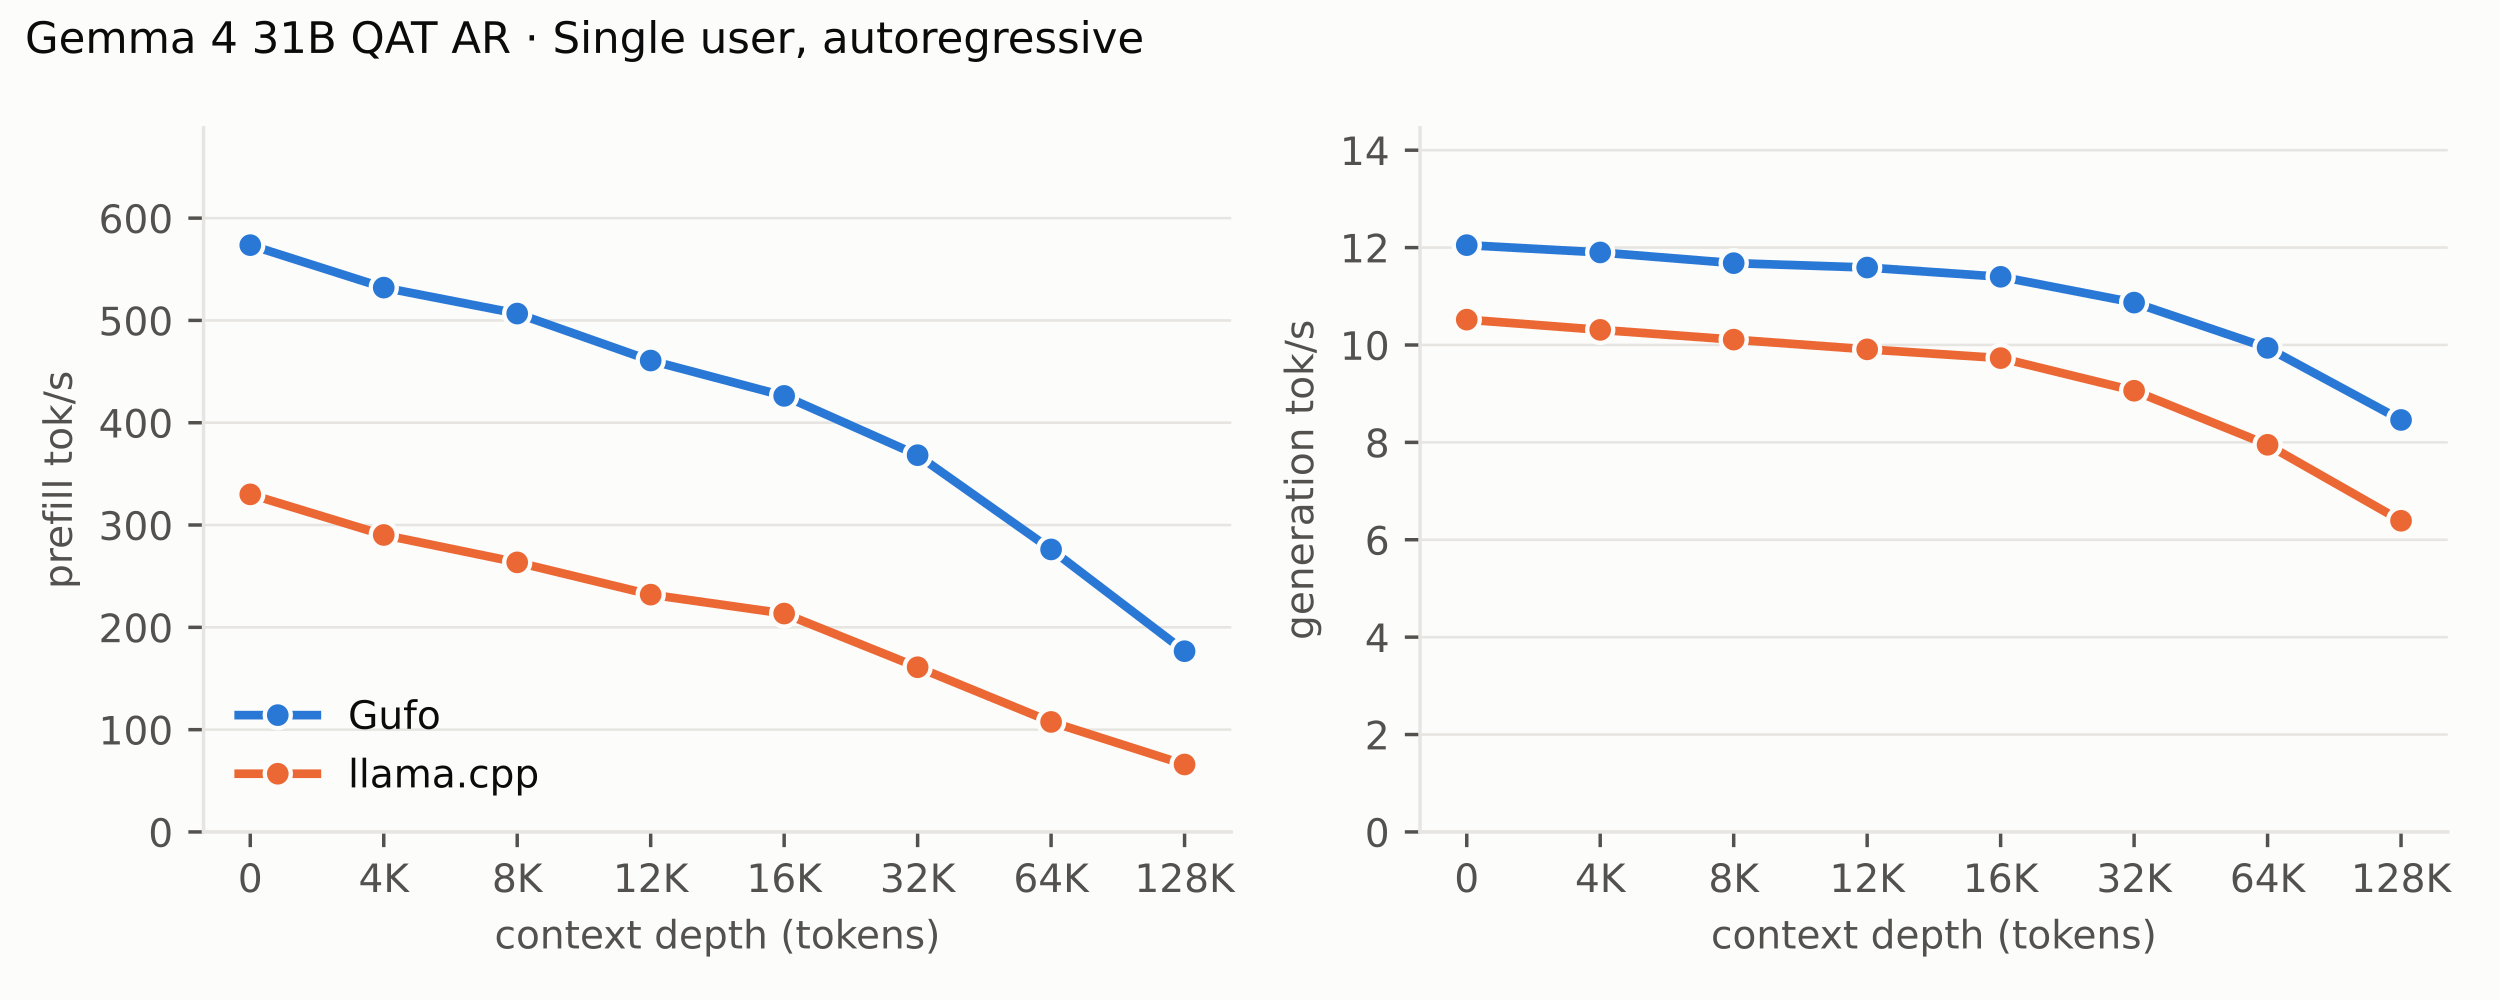
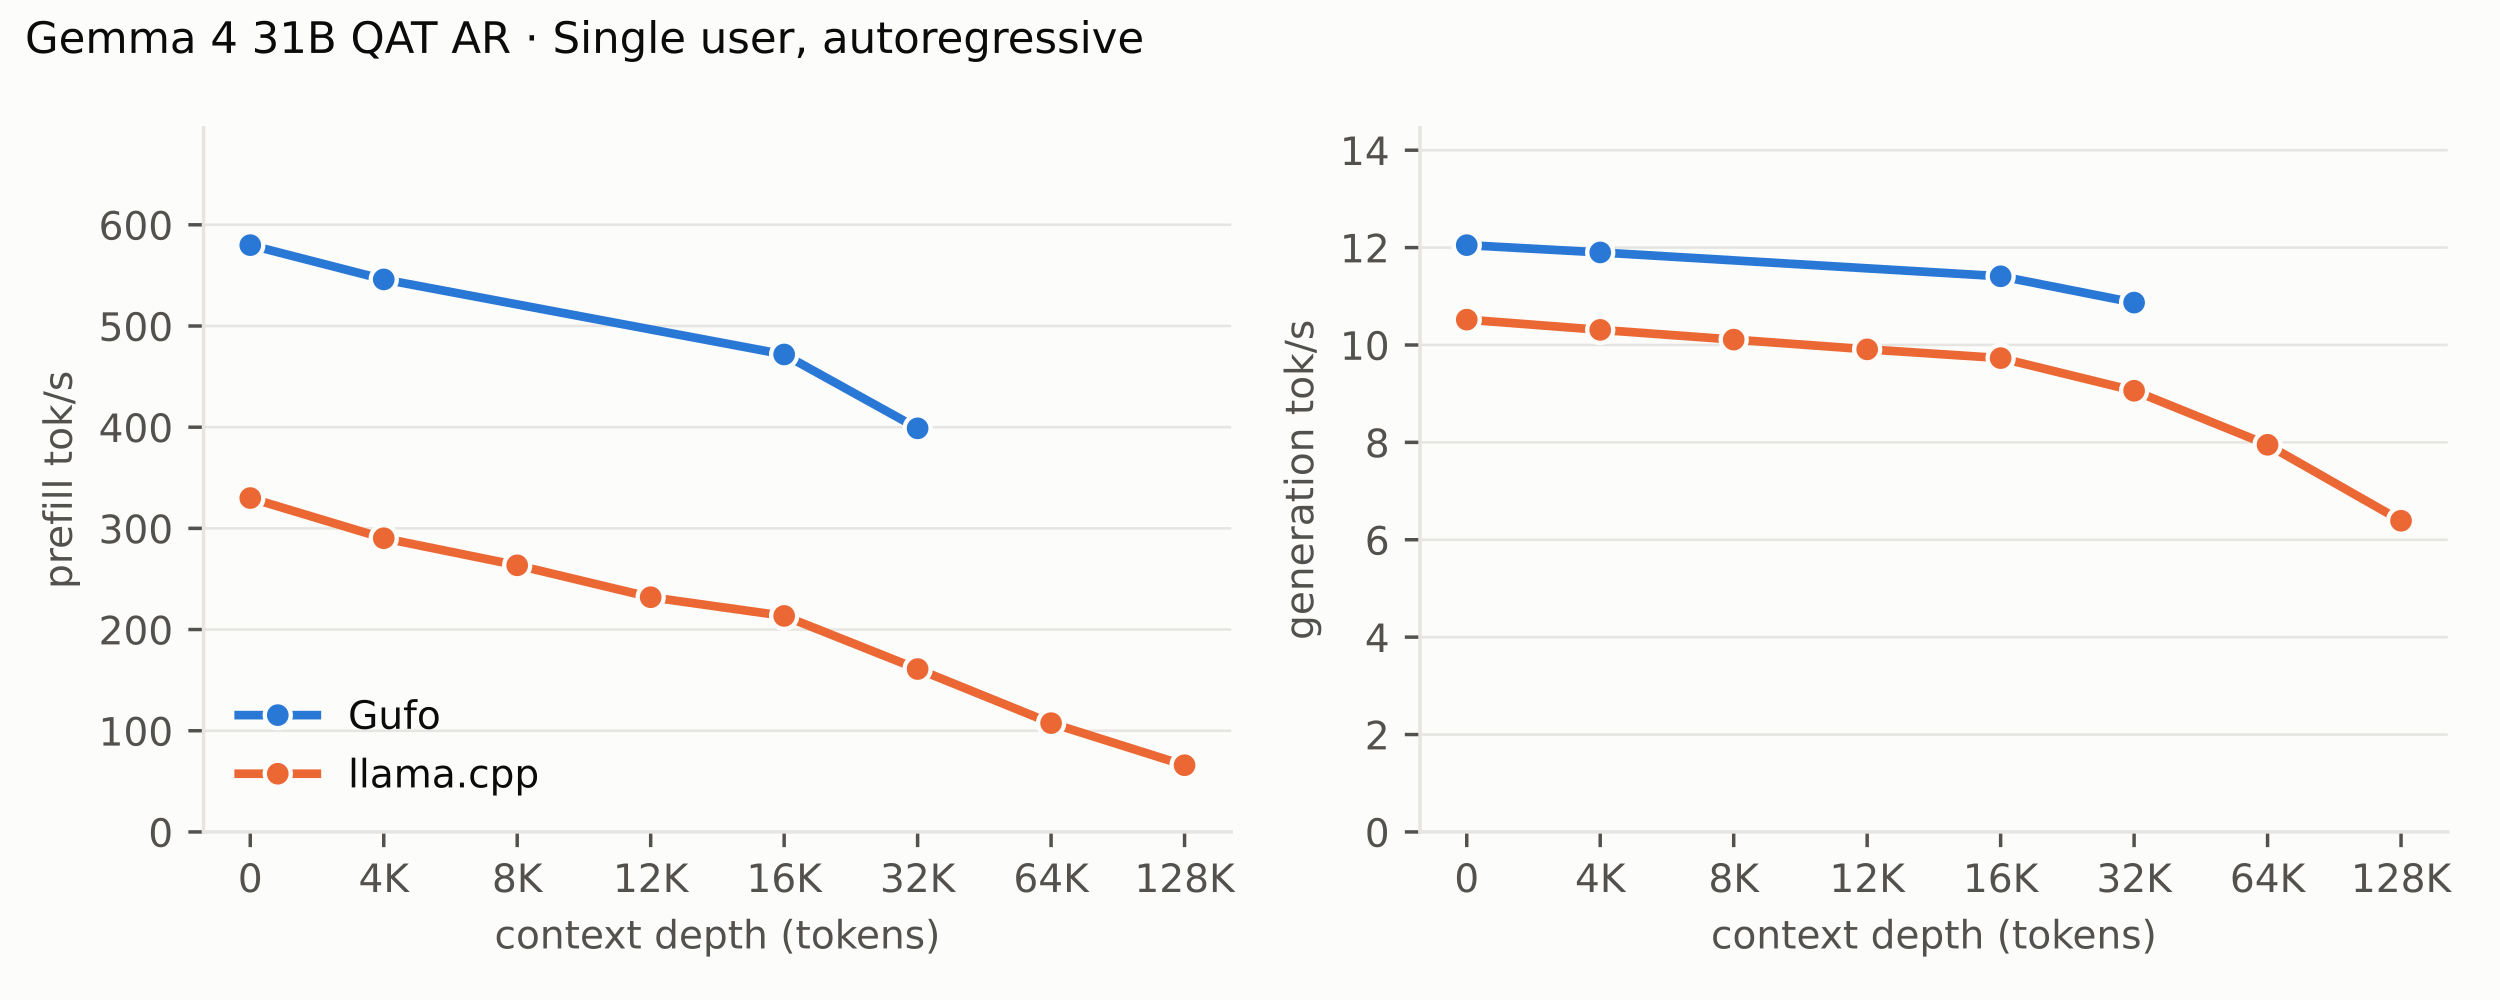
<svg xmlns="http://www.w3.org/2000/svg" xmlns:xlink="http://www.w3.org/1999/xlink" width="576pt" height="230.4pt" viewBox="0 0 576 230.4" version="1.1">
  <defs>
    <style type="text/css">*{stroke-linejoin: round; stroke-linecap: butt}</style>
  </defs>
  <g id="figure_1">
    <g id="patch_1">
      <path d="M 0 230.4 L 576 230.4 L 576 0 L 0 0 z " style="fill: #fcfcfb" />
    </g>
    <g id="axes_1">
      <g id="patch_2">
        <path d="M 46.899 191.679 L 283.686 191.679 L 283.686 29.441 L 46.899 29.441 z " style="fill: #fcfcfb" />
      </g>
      <g id="matplotlib.axis_1">
        <g id="xtick_1">
          <g id="line2d_1">
            <defs>
              <path id="m1ebf051f68" d="M 0 0 L 0 3.5 " style="stroke: #52514e; stroke-width: 0.8" />
            </defs>
            <g>
              <use xlink:href="#m1ebf051f68" x="57.662" y="191.679" style="fill: #52514e; stroke: #52514e; stroke-width: 0.8" />
            </g>
          </g>
          <g id="text_1">
            <text style="font-size: 9px; font-family: 'DejaVu Sans', 'Bitstream Vera Sans', 'Computer Modern Sans Serif', 'Lucida Grande', 'Verdana', 'Geneva', 'Lucid', 'Arial', 'Helvetica', 'Avant Garde', sans-serif; text-anchor: middle; fill: #52514e" x="57.662" y="205.517" transform="rotate(-0 57.66247 205.5172)">0</text>
          </g>
        </g>
        <g id="xtick_2">
          <g id="line2d_2">
            <g>
              <use xlink:href="#m1ebf051f68" x="88.414" y="191.679" style="fill: #52514e; stroke: #52514e; stroke-width: 0.8" />
            </g>
          </g>
          <g id="text_2">
            <text style="font-size: 9px; font-family: 'DejaVu Sans', 'Bitstream Vera Sans', 'Computer Modern Sans Serif', 'Lucida Grande', 'Verdana', 'Geneva', 'Lucid', 'Arial', 'Helvetica', 'Avant Garde', sans-serif; text-anchor: middle; fill: #52514e" x="88.414" y="205.517" transform="rotate(-0 88.41396 205.5172)">4K</text>
          </g>
        </g>
        <g id="xtick_3">
          <g id="line2d_3">
            <g>
              <use xlink:href="#m1ebf051f68" x="119.165" y="191.679" style="fill: #52514e; stroke: #52514e; stroke-width: 0.8" />
            </g>
          </g>
          <g id="text_3">
            <text style="font-size: 9px; font-family: 'DejaVu Sans', 'Bitstream Vera Sans', 'Computer Modern Sans Serif', 'Lucida Grande', 'Verdana', 'Geneva', 'Lucid', 'Arial', 'Helvetica', 'Avant Garde', sans-serif; text-anchor: middle; fill: #52514e" x="119.165" y="205.517" transform="rotate(-0 119.1654 205.5172)">8K</text>
          </g>
        </g>
        <g id="xtick_4">
          <g id="line2d_4">
            <g>
              <use xlink:href="#m1ebf051f68" x="149.917" y="191.679" style="fill: #52514e; stroke: #52514e; stroke-width: 0.8" />
            </g>
          </g>
          <g id="text_4">
            <text style="font-size: 9px; font-family: 'DejaVu Sans', 'Bitstream Vera Sans', 'Computer Modern Sans Serif', 'Lucida Grande', 'Verdana', 'Geneva', 'Lucid', 'Arial', 'Helvetica', 'Avant Garde', sans-serif; text-anchor: middle; fill: #52514e" x="149.917" y="205.517" transform="rotate(-0 149.9169 205.5172)">12K</text>
          </g>
        </g>
        <g id="xtick_5">
          <g id="line2d_5">
            <g>
              <use xlink:href="#m1ebf051f68" x="180.668" y="191.679" style="fill: #52514e; stroke: #52514e; stroke-width: 0.8" />
            </g>
          </g>
          <g id="text_5">
            <text style="font-size: 9px; font-family: 'DejaVu Sans', 'Bitstream Vera Sans', 'Computer Modern Sans Serif', 'Lucida Grande', 'Verdana', 'Geneva', 'Lucid', 'Arial', 'Helvetica', 'Avant Garde', sans-serif; text-anchor: middle; fill: #52514e" x="180.668" y="205.517" transform="rotate(-0 180.6684 205.5172)">16K</text>
          </g>
        </g>
        <g id="xtick_6">
          <g id="line2d_6">
            <g>
              <use xlink:href="#m1ebf051f68" x="211.42" y="191.679" style="fill: #52514e; stroke: #52514e; stroke-width: 0.8" />
            </g>
          </g>
          <g id="text_6">
            <text style="font-size: 9px; font-family: 'DejaVu Sans', 'Bitstream Vera Sans', 'Computer Modern Sans Serif', 'Lucida Grande', 'Verdana', 'Geneva', 'Lucid', 'Arial', 'Helvetica', 'Avant Garde', sans-serif; text-anchor: middle; fill: #52514e" x="211.42" y="205.517" transform="rotate(-0 211.4199 205.5172)">32K</text>
          </g>
        </g>
        <g id="xtick_7">
          <g id="line2d_7">
            <g>
              <use xlink:href="#m1ebf051f68" x="242.171" y="191.679" style="fill: #52514e; stroke: #52514e; stroke-width: 0.8" />
            </g>
          </g>
          <g id="text_7">
            <text style="font-size: 9px; font-family: 'DejaVu Sans', 'Bitstream Vera Sans', 'Computer Modern Sans Serif', 'Lucida Grande', 'Verdana', 'Geneva', 'Lucid', 'Arial', 'Helvetica', 'Avant Garde', sans-serif; text-anchor: middle; fill: #52514e" x="242.171" y="205.517" transform="rotate(-0 242.1714 205.5172)">64K</text>
          </g>
        </g>
        <g id="xtick_8">
          <g id="line2d_8">
            <g>
              <use xlink:href="#m1ebf051f68" x="272.923" y="191.679" style="fill: #52514e; stroke: #52514e; stroke-width: 0.8" />
            </g>
          </g>
          <g id="text_8">
            <text style="font-size: 9px; font-family: 'DejaVu Sans', 'Bitstream Vera Sans', 'Computer Modern Sans Serif', 'Lucida Grande', 'Verdana', 'Geneva', 'Lucid', 'Arial', 'Helvetica', 'Avant Garde', sans-serif; text-anchor: middle; fill: #52514e" x="272.923" y="205.517" transform="rotate(-0 272.9229 205.5172)">128K</text>
          </g>
        </g>
        <g id="text_9">
          <text style="font-size: 9px; font-family: 'DejaVu Sans', 'Bitstream Vera Sans', 'Computer Modern Sans Serif', 'Lucida Grande', 'Verdana', 'Geneva', 'Lucid', 'Arial', 'Helvetica', 'Avant Garde', sans-serif; text-anchor: middle; fill: #52514e" x="165.293" y="218.518" transform="rotate(-0 165.2927 218.5179)">context depth (tokens)</text>
        </g>
      </g>
      <g id="matplotlib.axis_2">
        <g id="ytick_1">
          <g id="line2d_9">
            <path d="M 46.899 191.679 L 283.686 191.679 " clip-path="url(#p87c462506b)" style="fill: none; stroke: #e6e5e1; stroke-width: 0.6; stroke-linecap: square" />
          </g>
          <g id="line2d_10">
            <defs>
              <path id="m680e5b1e24" d="M 0 0 L -3.5 0 " style="stroke: #52514e; stroke-width: 0.8" />
            </defs>
            <g>
              <use xlink:href="#m680e5b1e24" x="46.899" y="191.679" style="fill: #52514e; stroke: #52514e; stroke-width: 0.8" />
            </g>
          </g>
          <g id="text_10">
            <text style="font-size: 9px; font-family: 'DejaVu Sans', 'Bitstream Vera Sans', 'Computer Modern Sans Serif', 'Lucida Grande', 'Verdana', 'Geneva', 'Lucid', 'Arial', 'Helvetica', 'Avant Garde', sans-serif; text-anchor: end; fill: #52514e" x="39.899" y="195.098" transform="rotate(-0 39.89945 195.0982)">0</text>
          </g>
        </g>
        <g id="ytick_2">
          <g id="line2d_11">
-             <path d="M 46.899 168.108 L 283.686 168.108 " clip-path="url(#p87c462506b)" style="fill: none; stroke: #e6e5e1; stroke-width: 0.6; stroke-linecap: square" />
+             <path d="M 46.899 168.365 L 283.686 168.365 " clip-path="url(#p87c462506b)" style="fill: none; stroke: #e6e5e1; stroke-width: 0.6; stroke-linecap: square" />
          </g>
          <g id="line2d_12">
            <g>
-               <use xlink:href="#m680e5b1e24" x="46.899" y="168.108" style="fill: #52514e; stroke: #52514e; stroke-width: 0.8" />
+               <use xlink:href="#m680e5b1e24" x="46.899" y="168.365" style="fill: #52514e; stroke: #52514e; stroke-width: 0.8" />
            </g>
          </g>
          <g id="text_11">
-             <text style="font-size: 9px; font-family: 'DejaVu Sans', 'Bitstream Vera Sans', 'Computer Modern Sans Serif', 'Lucida Grande', 'Verdana', 'Geneva', 'Lucid', 'Arial', 'Helvetica', 'Avant Garde', sans-serif; text-anchor: end; fill: #52514e" x="39.899" y="171.527" transform="rotate(-0 39.89945 171.5268)">100</text>
+             <text style="font-size: 9px; font-family: 'DejaVu Sans', 'Bitstream Vera Sans', 'Computer Modern Sans Serif', 'Lucida Grande', 'Verdana', 'Geneva', 'Lucid', 'Arial', 'Helvetica', 'Avant Garde', sans-serif; text-anchor: end; fill: #52514e" x="39.899" y="171.784" transform="rotate(-0 39.89945 171.7837)">100</text>
          </g>
        </g>
        <g id="ytick_3">
          <g id="line2d_13">
-             <path d="M 46.899 144.536 L 283.686 144.536 " clip-path="url(#p87c462506b)" style="fill: none; stroke: #e6e5e1; stroke-width: 0.6; stroke-linecap: square" />
+             <path d="M 46.899 145.05 L 283.686 145.05 " clip-path="url(#p87c462506b)" style="fill: none; stroke: #e6e5e1; stroke-width: 0.6; stroke-linecap: square" />
          </g>
          <g id="line2d_14">
            <g>
-               <use xlink:href="#m680e5b1e24" x="46.899" y="144.536" style="fill: #52514e; stroke: #52514e; stroke-width: 0.8" />
+               <use xlink:href="#m680e5b1e24" x="46.899" y="145.05" style="fill: #52514e; stroke: #52514e; stroke-width: 0.8" />
            </g>
          </g>
          <g id="text_12">
-             <text style="font-size: 9px; font-family: 'DejaVu Sans', 'Bitstream Vera Sans', 'Computer Modern Sans Serif', 'Lucida Grande', 'Verdana', 'Geneva', 'Lucid', 'Arial', 'Helvetica', 'Avant Garde', sans-serif; text-anchor: end; fill: #52514e" x="39.899" y="147.955" transform="rotate(-0 39.89945 147.9553)">200</text>
+             <text style="font-size: 9px; font-family: 'DejaVu Sans', 'Bitstream Vera Sans', 'Computer Modern Sans Serif', 'Lucida Grande', 'Verdana', 'Geneva', 'Lucid', 'Arial', 'Helvetica', 'Avant Garde', sans-serif; text-anchor: end; fill: #52514e" x="39.899" y="148.469" transform="rotate(-0 39.89945 148.4691)">200</text>
          </g>
        </g>
        <g id="ytick_4">
          <g id="line2d_15">
-             <path d="M 46.899 120.965 L 283.686 120.965 " clip-path="url(#p87c462506b)" style="fill: none; stroke: #e6e5e1; stroke-width: 0.6; stroke-linecap: square" />
+             <path d="M 46.899 121.736 L 283.686 121.736 " clip-path="url(#p87c462506b)" style="fill: none; stroke: #e6e5e1; stroke-width: 0.6; stroke-linecap: square" />
          </g>
          <g id="line2d_16">
            <g>
-               <use xlink:href="#m680e5b1e24" x="46.899" y="120.965" style="fill: #52514e; stroke: #52514e; stroke-width: 0.8" />
+               <use xlink:href="#m680e5b1e24" x="46.899" y="121.736" style="fill: #52514e; stroke: #52514e; stroke-width: 0.8" />
            </g>
          </g>
          <g id="text_13">
-             <text style="font-size: 9px; font-family: 'DejaVu Sans', 'Bitstream Vera Sans', 'Computer Modern Sans Serif', 'Lucida Grande', 'Verdana', 'Geneva', 'Lucid', 'Arial', 'Helvetica', 'Avant Garde', sans-serif; text-anchor: end; fill: #52514e" x="39.899" y="124.384" transform="rotate(-0 39.89945 124.3839)">300</text>
+             <text style="font-size: 9px; font-family: 'DejaVu Sans', 'Bitstream Vera Sans', 'Computer Modern Sans Serif', 'Lucida Grande', 'Verdana', 'Geneva', 'Lucid', 'Arial', 'Helvetica', 'Avant Garde', sans-serif; text-anchor: end; fill: #52514e" x="39.899" y="125.155" transform="rotate(-0 39.89945 125.1546)">300</text>
          </g>
        </g>
        <g id="ytick_5">
          <g id="line2d_17">
-             <path d="M 46.899 97.393 L 283.686 97.393 " clip-path="url(#p87c462506b)" style="fill: none; stroke: #e6e5e1; stroke-width: 0.6; stroke-linecap: square" />
+             <path d="M 46.899 98.421 L 283.686 98.421 " clip-path="url(#p87c462506b)" style="fill: none; stroke: #e6e5e1; stroke-width: 0.6; stroke-linecap: square" />
          </g>
          <g id="line2d_18">
            <g>
-               <use xlink:href="#m680e5b1e24" x="46.899" y="97.393" style="fill: #52514e; stroke: #52514e; stroke-width: 0.8" />
+               <use xlink:href="#m680e5b1e24" x="46.899" y="98.421" style="fill: #52514e; stroke: #52514e; stroke-width: 0.8" />
            </g>
          </g>
          <g id="text_14">
-             <text style="font-size: 9px; font-family: 'DejaVu Sans', 'Bitstream Vera Sans', 'Computer Modern Sans Serif', 'Lucida Grande', 'Verdana', 'Geneva', 'Lucid', 'Arial', 'Helvetica', 'Avant Garde', sans-serif; text-anchor: end; fill: #52514e" x="39.899" y="100.812" transform="rotate(-0 39.89945 100.8124)">400</text>
+             <text style="font-size: 9px; font-family: 'DejaVu Sans', 'Bitstream Vera Sans', 'Computer Modern Sans Serif', 'Lucida Grande', 'Verdana', 'Geneva', 'Lucid', 'Arial', 'Helvetica', 'Avant Garde', sans-serif; text-anchor: end; fill: #52514e" x="39.899" y="101.84" transform="rotate(-0 39.89945 101.84)">400</text>
          </g>
        </g>
        <g id="ytick_6">
          <g id="line2d_19">
-             <path d="M 46.899 73.822 L 283.686 73.822 " clip-path="url(#p87c462506b)" style="fill: none; stroke: #e6e5e1; stroke-width: 0.6; stroke-linecap: square" />
+             <path d="M 46.899 75.107 L 283.686 75.107 " clip-path="url(#p87c462506b)" style="fill: none; stroke: #e6e5e1; stroke-width: 0.6; stroke-linecap: square" />
          </g>
          <g id="line2d_20">
            <g>
-               <use xlink:href="#m680e5b1e24" x="46.899" y="73.822" style="fill: #52514e; stroke: #52514e; stroke-width: 0.8" />
+               <use xlink:href="#m680e5b1e24" x="46.899" y="75.107" style="fill: #52514e; stroke: #52514e; stroke-width: 0.8" />
            </g>
          </g>
          <g id="text_15">
-             <text style="font-size: 9px; font-family: 'DejaVu Sans', 'Bitstream Vera Sans', 'Computer Modern Sans Serif', 'Lucida Grande', 'Verdana', 'Geneva', 'Lucid', 'Arial', 'Helvetica', 'Avant Garde', sans-serif; text-anchor: end; fill: #52514e" x="39.899" y="77.241" transform="rotate(-0 39.89945 77.24099)">500</text>
+             <text style="font-size: 9px; font-family: 'DejaVu Sans', 'Bitstream Vera Sans', 'Computer Modern Sans Serif', 'Lucida Grande', 'Verdana', 'Geneva', 'Lucid', 'Arial', 'Helvetica', 'Avant Garde', sans-serif; text-anchor: end; fill: #52514e" x="39.899" y="78.525" transform="rotate(-0 39.89945 78.52548)">500</text>
          </g>
        </g>
        <g id="ytick_7">
          <g id="line2d_21">
-             <path d="M 46.899 50.251 L 283.686 50.251 " clip-path="url(#p87c462506b)" style="fill: none; stroke: #e6e5e1; stroke-width: 0.6; stroke-linecap: square" />
+             <path d="M 46.899 51.792 L 283.686 51.792 " clip-path="url(#p87c462506b)" style="fill: none; stroke: #e6e5e1; stroke-width: 0.6; stroke-linecap: square" />
          </g>
          <g id="line2d_22">
            <g>
-               <use xlink:href="#m680e5b1e24" x="46.899" y="50.251" style="fill: #52514e; stroke: #52514e; stroke-width: 0.8" />
+               <use xlink:href="#m680e5b1e24" x="46.899" y="51.792" style="fill: #52514e; stroke: #52514e; stroke-width: 0.8" />
            </g>
          </g>
          <g id="text_16">
-             <text style="font-size: 9px; font-family: 'DejaVu Sans', 'Bitstream Vera Sans', 'Computer Modern Sans Serif', 'Lucida Grande', 'Verdana', 'Geneva', 'Lucid', 'Arial', 'Helvetica', 'Avant Garde', sans-serif; text-anchor: end; fill: #52514e" x="39.899" y="53.67" transform="rotate(-0 39.89945 53.66954)">600</text>
+             <text style="font-size: 9px; font-family: 'DejaVu Sans', 'Bitstream Vera Sans', 'Computer Modern Sans Serif', 'Lucida Grande', 'Verdana', 'Geneva', 'Lucid', 'Arial', 'Helvetica', 'Avant Garde', sans-serif; text-anchor: end; fill: #52514e" x="39.899" y="55.211" transform="rotate(-0 39.89945 55.21092)">600</text>
          </g>
        </g>
        <g id="text_17">
          <text style="font-size: 9px; font-family: 'DejaVu Sans', 'Bitstream Vera Sans', 'Computer Modern Sans Serif', 'Lucida Grande', 'Verdana', 'Geneva', 'Lucid', 'Arial', 'Helvetica', 'Avant Garde', sans-serif; text-anchor: middle; fill: #52514e" x="16.559" y="110.56" transform="rotate(-90 16.55859 110.56)">prefill tok/s</text>
        </g>
      </g>
      <g id="line2d_23">
-         <path d="M 57.662 56.481 L 88.414 66.265 L 119.165 72.245 L 149.917 83.069 L 180.668 91.213 L 211.42 104.875 L 242.171 126.591 L 272.923 150.038 " clip-path="url(#p87c462506b)" style="fill: none; stroke: #2a78d6; stroke-width: 2; stroke-linecap: square" />
+         <path d="M 57.662 56.481 L 88.414 64.382 L 180.668 81.67 L 211.42 98.692 " clip-path="url(#p87c462506b)" style="fill: none; stroke: #2a78d6; stroke-width: 2; stroke-linecap: square" />
        <defs>
          <path id="m91930ba968" d="M 0 3 C 0.796 3 1.559 2.684 2.121 2.121 C 2.684 1.559 3 0.796 3 0 C 3 -0.796 2.684 -1.559 2.121 -2.121 C 1.559 -2.684 0.796 -3 0 -3 C -0.796 -3 -1.559 -2.684 -2.121 -2.121 C -2.684 -1.559 -3 -0.796 -3 0 C -3 0.796 -2.684 1.559 -2.121 2.121 C -1.559 2.684 -0.796 3 0 3 z " style="stroke: #fcfcfb" />
        </defs>
        <g clip-path="url(#p87c462506b)">
          <use xlink:href="#m91930ba968" x="57.662" y="56.481" style="fill: #2a78d6; stroke: #fcfcfb" />
-           <use xlink:href="#m91930ba968" x="88.414" y="66.265" style="fill: #2a78d6; stroke: #fcfcfb" />
-           <use xlink:href="#m91930ba968" x="119.165" y="72.245" style="fill: #2a78d6; stroke: #fcfcfb" />
-           <use xlink:href="#m91930ba968" x="149.917" y="83.069" style="fill: #2a78d6; stroke: #fcfcfb" />
-           <use xlink:href="#m91930ba968" x="180.668" y="91.213" style="fill: #2a78d6; stroke: #fcfcfb" />
-           <use xlink:href="#m91930ba968" x="211.42" y="104.875" style="fill: #2a78d6; stroke: #fcfcfb" />
-           <use xlink:href="#m91930ba968" x="242.171" y="126.591" style="fill: #2a78d6; stroke: #fcfcfb" />
-           <use xlink:href="#m91930ba968" x="272.923" y="150.038" style="fill: #2a78d6; stroke: #fcfcfb" />
+           <use xlink:href="#m91930ba968" x="88.414" y="64.382" style="fill: #2a78d6; stroke: #fcfcfb" />
+           <use xlink:href="#m91930ba968" x="180.668" y="81.67" style="fill: #2a78d6; stroke: #fcfcfb" />
+           <use xlink:href="#m91930ba968" x="211.42" y="98.692" style="fill: #2a78d6; stroke: #fcfcfb" />
        </g>
      </g>
      <g id="line2d_24">
-         <path d="M 57.662 113.903 L 88.414 123.261 L 119.165 129.571 L 149.917 137.005 L 180.668 141.361 L 211.42 153.732 L 242.171 166.333 L 272.923 176.139 " clip-path="url(#p87c462506b)" style="fill: none; stroke: #eb6834; stroke-width: 2; stroke-linecap: square" />
+         <path d="M 57.662 114.751 L 88.414 124.006 L 119.165 130.248 L 149.917 137.601 L 180.668 141.91 L 211.42 154.145 L 242.171 166.609 L 272.923 176.308 " clip-path="url(#p87c462506b)" style="fill: none; stroke: #eb6834; stroke-width: 2; stroke-linecap: square" />
        <defs>
          <path id="ma0614988b8" d="M 0 3 C 0.796 3 1.559 2.684 2.121 2.121 C 2.684 1.559 3 0.796 3 0 C 3 -0.796 2.684 -1.559 2.121 -2.121 C 1.559 -2.684 0.796 -3 0 -3 C -0.796 -3 -1.559 -2.684 -2.121 -2.121 C -2.684 -1.559 -3 -0.796 -3 0 C -3 0.796 -2.684 1.559 -2.121 2.121 C -1.559 2.684 -0.796 3 0 3 z " style="stroke: #fcfcfb" />
        </defs>
        <g clip-path="url(#p87c462506b)">
-           <use xlink:href="#ma0614988b8" x="57.662" y="113.903" style="fill: #eb6834; stroke: #fcfcfb" />
-           <use xlink:href="#ma0614988b8" x="88.414" y="123.261" style="fill: #eb6834; stroke: #fcfcfb" />
-           <use xlink:href="#ma0614988b8" x="119.165" y="129.571" style="fill: #eb6834; stroke: #fcfcfb" />
-           <use xlink:href="#ma0614988b8" x="149.917" y="137.005" style="fill: #eb6834; stroke: #fcfcfb" />
-           <use xlink:href="#ma0614988b8" x="180.668" y="141.361" style="fill: #eb6834; stroke: #fcfcfb" />
-           <use xlink:href="#ma0614988b8" x="211.42" y="153.732" style="fill: #eb6834; stroke: #fcfcfb" />
-           <use xlink:href="#ma0614988b8" x="242.171" y="166.333" style="fill: #eb6834; stroke: #fcfcfb" />
-           <use xlink:href="#ma0614988b8" x="272.923" y="176.139" style="fill: #eb6834; stroke: #fcfcfb" />
+           <use xlink:href="#ma0614988b8" x="57.662" y="114.751" style="fill: #eb6834; stroke: #fcfcfb" />
+           <use xlink:href="#ma0614988b8" x="88.414" y="124.006" style="fill: #eb6834; stroke: #fcfcfb" />
+           <use xlink:href="#ma0614988b8" x="119.165" y="130.248" style="fill: #eb6834; stroke: #fcfcfb" />
+           <use xlink:href="#ma0614988b8" x="149.917" y="137.601" style="fill: #eb6834; stroke: #fcfcfb" />
+           <use xlink:href="#ma0614988b8" x="180.668" y="141.91" style="fill: #eb6834; stroke: #fcfcfb" />
+           <use xlink:href="#ma0614988b8" x="211.42" y="154.145" style="fill: #eb6834; stroke: #fcfcfb" />
+           <use xlink:href="#ma0614988b8" x="242.171" y="166.609" style="fill: #eb6834; stroke: #fcfcfb" />
+           <use xlink:href="#ma0614988b8" x="272.923" y="176.308" style="fill: #eb6834; stroke: #fcfcfb" />
        </g>
      </g>
      <g id="patch_3">
        <path d="M 46.899 191.679 L 46.899 29.441 " style="fill: none; stroke: #e6e5e1; stroke-width: 0.8; stroke-linejoin: miter; stroke-linecap: square" />
      </g>
      <g id="patch_4">
        <path d="M 46.899 191.679 L 283.686 191.679 " style="fill: none; stroke: #e6e5e1; stroke-width: 0.8; stroke-linejoin: miter; stroke-linecap: square" />
      </g>
      <g id="legend_1">
        <g id="line2d_25">
          <path d="M 54.999 164.766 L 63.999 164.766 L 72.999 164.766 " style="fill: none; stroke: #2a78d6; stroke-width: 2; stroke-linecap: square" />
          <g>
            <use xlink:href="#m91930ba968" x="63.999" y="164.766" style="fill: #2a78d6; stroke: #fcfcfb" />
          </g>
        </g>
        <g id="text_18">
          <text style="font-size: 9px; font-family: 'DejaVu Sans', 'Bitstream Vera Sans', 'Computer Modern Sans Serif', 'Lucida Grande', 'Verdana', 'Geneva', 'Lucid', 'Arial', 'Helvetica', 'Avant Garde', sans-serif; text-anchor: start; fill: #0b0b0b" x="80.199" y="167.916" transform="rotate(-0 80.19945 167.9165)">Gufo</text>
        </g>
        <g id="line2d_26">
          <path d="M 54.999 178.267 L 63.999 178.267 L 72.999 178.267 " style="fill: none; stroke: #eb6834; stroke-width: 2; stroke-linecap: square" />
          <g>
            <use xlink:href="#ma0614988b8" x="63.999" y="178.267" style="fill: #eb6834; stroke: #fcfcfb" />
          </g>
        </g>
        <g id="text_19">
          <text style="font-size: 9px; font-family: 'DejaVu Sans', 'Bitstream Vera Sans', 'Computer Modern Sans Serif', 'Lucida Grande', 'Verdana', 'Geneva', 'Lucid', 'Arial', 'Helvetica', 'Avant Garde', sans-serif; text-anchor: start; fill: #0b0b0b" x="80.199" y="181.417" transform="rotate(-0 80.19945 181.4172)">llama.cpp</text>
        </g>
      </g>
    </g>
    <g id="axes_2">
      <g id="patch_5">
        <path d="M 327.176 191.679 L 563.963 191.679 L 563.963 29.441 L 327.176 29.441 z " style="fill: #fcfcfb" />
      </g>
      <g id="matplotlib.axis_3">
        <g id="xtick_9">
          <g id="line2d_27">
            <g>
              <use xlink:href="#m1ebf051f68" x="337.939" y="191.679" style="fill: #52514e; stroke: #52514e; stroke-width: 0.8" />
            </g>
          </g>
          <g id="text_20">
            <text style="font-size: 9px; font-family: 'DejaVu Sans', 'Bitstream Vera Sans', 'Computer Modern Sans Serif', 'Lucida Grande', 'Verdana', 'Geneva', 'Lucid', 'Arial', 'Helvetica', 'Avant Garde', sans-serif; text-anchor: middle; fill: #52514e" x="337.939" y="205.517" transform="rotate(-0 337.9393 205.5172)">0</text>
          </g>
        </g>
        <g id="xtick_10">
          <g id="line2d_28">
            <g>
              <use xlink:href="#m1ebf051f68" x="368.691" y="191.679" style="fill: #52514e; stroke: #52514e; stroke-width: 0.8" />
            </g>
          </g>
          <g id="text_21">
            <text style="font-size: 9px; font-family: 'DejaVu Sans', 'Bitstream Vera Sans', 'Computer Modern Sans Serif', 'Lucida Grande', 'Verdana', 'Geneva', 'Lucid', 'Arial', 'Helvetica', 'Avant Garde', sans-serif; text-anchor: middle; fill: #52514e" x="368.691" y="205.517" transform="rotate(-0 368.6908 205.5172)">4K</text>
          </g>
        </g>
        <g id="xtick_11">
          <g id="line2d_29">
            <g>
              <use xlink:href="#m1ebf051f68" x="399.442" y="191.679" style="fill: #52514e; stroke: #52514e; stroke-width: 0.8" />
            </g>
          </g>
          <g id="text_22">
            <text style="font-size: 9px; font-family: 'DejaVu Sans', 'Bitstream Vera Sans', 'Computer Modern Sans Serif', 'Lucida Grande', 'Verdana', 'Geneva', 'Lucid', 'Arial', 'Helvetica', 'Avant Garde', sans-serif; text-anchor: middle; fill: #52514e" x="399.442" y="205.517" transform="rotate(-0 399.4423 205.5172)">8K</text>
          </g>
        </g>
        <g id="xtick_12">
          <g id="line2d_30">
            <g>
              <use xlink:href="#m1ebf051f68" x="430.194" y="191.679" style="fill: #52514e; stroke: #52514e; stroke-width: 0.8" />
            </g>
          </g>
          <g id="text_23">
            <text style="font-size: 9px; font-family: 'DejaVu Sans', 'Bitstream Vera Sans', 'Computer Modern Sans Serif', 'Lucida Grande', 'Verdana', 'Geneva', 'Lucid', 'Arial', 'Helvetica', 'Avant Garde', sans-serif; text-anchor: middle; fill: #52514e" x="430.194" y="205.517" transform="rotate(-0 430.1938 205.5172)">12K</text>
          </g>
        </g>
        <g id="xtick_13">
          <g id="line2d_31">
            <g>
              <use xlink:href="#m1ebf051f68" x="460.945" y="191.679" style="fill: #52514e; stroke: #52514e; stroke-width: 0.8" />
            </g>
          </g>
          <g id="text_24">
            <text style="font-size: 9px; font-family: 'DejaVu Sans', 'Bitstream Vera Sans', 'Computer Modern Sans Serif', 'Lucida Grande', 'Verdana', 'Geneva', 'Lucid', 'Arial', 'Helvetica', 'Avant Garde', sans-serif; text-anchor: middle; fill: #52514e" x="460.945" y="205.517" transform="rotate(-0 460.9453 205.5172)">16K</text>
          </g>
        </g>
        <g id="xtick_14">
          <g id="line2d_32">
            <g>
              <use xlink:href="#m1ebf051f68" x="491.697" y="191.679" style="fill: #52514e; stroke: #52514e; stroke-width: 0.8" />
            </g>
          </g>
          <g id="text_25">
            <text style="font-size: 9px; font-family: 'DejaVu Sans', 'Bitstream Vera Sans', 'Computer Modern Sans Serif', 'Lucida Grande', 'Verdana', 'Geneva', 'Lucid', 'Arial', 'Helvetica', 'Avant Garde', sans-serif; text-anchor: middle; fill: #52514e" x="491.697" y="205.517" transform="rotate(-0 491.6968 205.5172)">32K</text>
          </g>
        </g>
        <g id="xtick_15">
          <g id="line2d_33">
            <g>
              <use xlink:href="#m1ebf051f68" x="522.448" y="191.679" style="fill: #52514e; stroke: #52514e; stroke-width: 0.8" />
            </g>
          </g>
          <g id="text_26">
            <text style="font-size: 9px; font-family: 'DejaVu Sans', 'Bitstream Vera Sans', 'Computer Modern Sans Serif', 'Lucida Grande', 'Verdana', 'Geneva', 'Lucid', 'Arial', 'Helvetica', 'Avant Garde', sans-serif; text-anchor: middle; fill: #52514e" x="522.448" y="205.517" transform="rotate(-0 522.4482 205.5172)">64K</text>
          </g>
        </g>
        <g id="xtick_16">
          <g id="line2d_34">
            <g>
              <use xlink:href="#m1ebf051f68" x="553.2" y="191.679" style="fill: #52514e; stroke: #52514e; stroke-width: 0.8" />
            </g>
          </g>
          <g id="text_27">
            <text style="font-size: 9px; font-family: 'DejaVu Sans', 'Bitstream Vera Sans', 'Computer Modern Sans Serif', 'Lucida Grande', 'Verdana', 'Geneva', 'Lucid', 'Arial', 'Helvetica', 'Avant Garde', sans-serif; text-anchor: middle; fill: #52514e" x="553.2" y="205.517" transform="rotate(-0 553.1997 205.5172)">128K</text>
          </g>
        </g>
        <g id="text_28">
          <text style="font-size: 9px; font-family: 'DejaVu Sans', 'Bitstream Vera Sans', 'Computer Modern Sans Serif', 'Lucida Grande', 'Verdana', 'Geneva', 'Lucid', 'Arial', 'Helvetica', 'Avant Garde', sans-serif; text-anchor: middle; fill: #52514e" x="445.57" y="218.518" transform="rotate(-0 445.5695 218.5179)">context depth (tokens)</text>
        </g>
      </g>
      <g id="matplotlib.axis_4">
        <g id="ytick_8">
          <g id="line2d_35">
            <path d="M 327.176 191.679 L 563.963 191.679 " clip-path="url(#p246d7d846c)" style="fill: none; stroke: #e6e5e1; stroke-width: 0.6; stroke-linecap: square" />
          </g>
          <g id="line2d_36">
            <g>
              <use xlink:href="#m680e5b1e24" x="327.176" y="191.679" style="fill: #52514e; stroke: #52514e; stroke-width: 0.8" />
            </g>
          </g>
          <g id="text_29">
            <text style="font-size: 9px; font-family: 'DejaVu Sans', 'Bitstream Vera Sans', 'Computer Modern Sans Serif', 'Lucida Grande', 'Verdana', 'Geneva', 'Lucid', 'Arial', 'Helvetica', 'Avant Garde', sans-serif; text-anchor: end; fill: #52514e" x="320.176" y="195.098" transform="rotate(-0 320.1763 195.0982)">0</text>
          </g>
        </g>
        <g id="ytick_9">
          <g id="line2d_37">
            <path d="M 327.176 169.24 L 563.963 169.24 " clip-path="url(#p246d7d846c)" style="fill: none; stroke: #e6e5e1; stroke-width: 0.6; stroke-linecap: square" />
          </g>
          <g id="line2d_38">
            <g>
              <use xlink:href="#m680e5b1e24" x="327.176" y="169.24" style="fill: #52514e; stroke: #52514e; stroke-width: 0.8" />
            </g>
          </g>
          <g id="text_30">
            <text style="font-size: 9px; font-family: 'DejaVu Sans', 'Bitstream Vera Sans', 'Computer Modern Sans Serif', 'Lucida Grande', 'Verdana', 'Geneva', 'Lucid', 'Arial', 'Helvetica', 'Avant Garde', sans-serif; text-anchor: end; fill: #52514e" x="320.176" y="172.659" transform="rotate(-0 320.1763 172.6586)">2</text>
          </g>
        </g>
        <g id="ytick_10">
          <g id="line2d_39">
            <path d="M 327.176 146.8 L 563.963 146.8 " clip-path="url(#p246d7d846c)" style="fill: none; stroke: #e6e5e1; stroke-width: 0.6; stroke-linecap: square" />
          </g>
          <g id="line2d_40">
            <g>
              <use xlink:href="#m680e5b1e24" x="327.176" y="146.8" style="fill: #52514e; stroke: #52514e; stroke-width: 0.8" />
            </g>
          </g>
          <g id="text_31">
            <text style="font-size: 9px; font-family: 'DejaVu Sans', 'Bitstream Vera Sans', 'Computer Modern Sans Serif', 'Lucida Grande', 'Verdana', 'Geneva', 'Lucid', 'Arial', 'Helvetica', 'Avant Garde', sans-serif; text-anchor: end; fill: #52514e" x="320.176" y="150.219" transform="rotate(-0 320.1763 150.219)">4</text>
          </g>
        </g>
        <g id="ytick_11">
          <g id="line2d_41">
            <path d="M 327.176 124.36 L 563.963 124.36 " clip-path="url(#p246d7d846c)" style="fill: none; stroke: #e6e5e1; stroke-width: 0.6; stroke-linecap: square" />
          </g>
          <g id="line2d_42">
            <g>
              <use xlink:href="#m680e5b1e24" x="327.176" y="124.36" style="fill: #52514e; stroke: #52514e; stroke-width: 0.8" />
            </g>
          </g>
          <g id="text_32">
            <text style="font-size: 9px; font-family: 'DejaVu Sans', 'Bitstream Vera Sans', 'Computer Modern Sans Serif', 'Lucida Grande', 'Verdana', 'Geneva', 'Lucid', 'Arial', 'Helvetica', 'Avant Garde', sans-serif; text-anchor: end; fill: #52514e" x="320.176" y="127.779" transform="rotate(-0 320.1763 127.7794)">6</text>
          </g>
        </g>
        <g id="ytick_12">
          <g id="line2d_43">
            <path d="M 327.176 101.921 L 563.963 101.921 " clip-path="url(#p246d7d846c)" style="fill: none; stroke: #e6e5e1; stroke-width: 0.6; stroke-linecap: square" />
          </g>
          <g id="line2d_44">
            <g>
              <use xlink:href="#m680e5b1e24" x="327.176" y="101.921" style="fill: #52514e; stroke: #52514e; stroke-width: 0.8" />
            </g>
          </g>
          <g id="text_33">
            <text style="font-size: 9px; font-family: 'DejaVu Sans', 'Bitstream Vera Sans', 'Computer Modern Sans Serif', 'Lucida Grande', 'Verdana', 'Geneva', 'Lucid', 'Arial', 'Helvetica', 'Avant Garde', sans-serif; text-anchor: end; fill: #52514e" x="320.176" y="105.34" transform="rotate(-0 320.1763 105.3397)">8</text>
          </g>
        </g>
        <g id="ytick_13">
          <g id="line2d_45">
            <path d="M 327.176 79.481 L 563.963 79.481 " clip-path="url(#p246d7d846c)" style="fill: none; stroke: #e6e5e1; stroke-width: 0.6; stroke-linecap: square" />
          </g>
          <g id="line2d_46">
            <g>
              <use xlink:href="#m680e5b1e24" x="327.176" y="79.481" style="fill: #52514e; stroke: #52514e; stroke-width: 0.8" />
            </g>
          </g>
          <g id="text_34">
            <text style="font-size: 9px; font-family: 'DejaVu Sans', 'Bitstream Vera Sans', 'Computer Modern Sans Serif', 'Lucida Grande', 'Verdana', 'Geneva', 'Lucid', 'Arial', 'Helvetica', 'Avant Garde', sans-serif; text-anchor: end; fill: #52514e" x="320.176" y="82.9" transform="rotate(-0 320.1763 82.9001)">10</text>
          </g>
        </g>
        <g id="ytick_14">
          <g id="line2d_47">
            <path d="M 327.176 57.042 L 563.963 57.042 " clip-path="url(#p246d7d846c)" style="fill: none; stroke: #e6e5e1; stroke-width: 0.6; stroke-linecap: square" />
          </g>
          <g id="line2d_48">
            <g>
              <use xlink:href="#m680e5b1e24" x="327.176" y="57.042" style="fill: #52514e; stroke: #52514e; stroke-width: 0.8" />
            </g>
          </g>
          <g id="text_35">
            <text style="font-size: 9px; font-family: 'DejaVu Sans', 'Bitstream Vera Sans', 'Computer Modern Sans Serif', 'Lucida Grande', 'Verdana', 'Geneva', 'Lucid', 'Arial', 'Helvetica', 'Avant Garde', sans-serif; text-anchor: end; fill: #52514e" x="320.176" y="60.46" transform="rotate(-0 320.1763 60.46047)">12</text>
          </g>
        </g>
        <g id="ytick_15">
          <g id="line2d_49">
            <path d="M 327.176 34.602 L 563.963 34.602 " clip-path="url(#p246d7d846c)" style="fill: none; stroke: #e6e5e1; stroke-width: 0.6; stroke-linecap: square" />
          </g>
          <g id="line2d_50">
            <g>
              <use xlink:href="#m680e5b1e24" x="327.176" y="34.602" style="fill: #52514e; stroke: #52514e; stroke-width: 0.8" />
            </g>
          </g>
          <g id="text_36">
            <text style="font-size: 9px; font-family: 'DejaVu Sans', 'Bitstream Vera Sans', 'Computer Modern Sans Serif', 'Lucida Grande', 'Verdana', 'Geneva', 'Lucid', 'Arial', 'Helvetica', 'Avant Garde', sans-serif; text-anchor: end; fill: #52514e" x="320.176" y="38.021" transform="rotate(-0 320.1763 38.02084)">14</text>
          </g>
        </g>
        <g id="text_37">
          <text style="font-size: 9px; font-family: 'DejaVu Sans', 'Bitstream Vera Sans', 'Computer Modern Sans Serif', 'Lucida Grande', 'Verdana', 'Geneva', 'Lucid', 'Arial', 'Helvetica', 'Avant Garde', sans-serif; text-anchor: middle; fill: #52514e" x="302.562" y="110.56" transform="rotate(-90 302.5617 110.56)">generation tok/s</text>
        </g>
      </g>
      <g id="line2d_51">
-         <path d="M 337.939 56.481 L 368.691 58.164 L 399.442 60.632 L 430.194 61.642 L 460.945 63.773 L 491.697 69.72 L 522.448 80.154 L 553.2 96.76 " clip-path="url(#p246d7d846c)" style="fill: none; stroke: #2a78d6; stroke-width: 2; stroke-linecap: square" />
+         <path d="M 337.939 56.481 L 368.691 58.164 L 460.945 63.661 L 491.697 69.72 " clip-path="url(#p246d7d846c)" style="fill: none; stroke: #2a78d6; stroke-width: 2; stroke-linecap: square" />
        <g clip-path="url(#p246d7d846c)">
          <use xlink:href="#m91930ba968" x="337.939" y="56.481" style="fill: #2a78d6; stroke: #fcfcfb" />
          <use xlink:href="#m91930ba968" x="368.691" y="58.164" style="fill: #2a78d6; stroke: #fcfcfb" />
-           <use xlink:href="#m91930ba968" x="399.442" y="60.632" style="fill: #2a78d6; stroke: #fcfcfb" />
-           <use xlink:href="#m91930ba968" x="430.194" y="61.642" style="fill: #2a78d6; stroke: #fcfcfb" />
-           <use xlink:href="#m91930ba968" x="460.945" y="63.773" style="fill: #2a78d6; stroke: #fcfcfb" />
+           <use xlink:href="#m91930ba968" x="460.945" y="63.661" style="fill: #2a78d6; stroke: #fcfcfb" />
          <use xlink:href="#m91930ba968" x="491.697" y="69.72" style="fill: #2a78d6; stroke: #fcfcfb" />
-           <use xlink:href="#m91930ba968" x="522.448" y="80.154" style="fill: #2a78d6; stroke: #fcfcfb" />
-           <use xlink:href="#m91930ba968" x="553.2" y="96.76" style="fill: #2a78d6; stroke: #fcfcfb" />
        </g>
      </g>
      <g id="line2d_52">
        <path d="M 337.939 73.647 L 368.691 76.003 L 399.442 78.247 L 430.194 80.491 L 460.945 82.511 L 491.697 90.028 L 522.448 102.482 L 553.2 119.985 " clip-path="url(#p246d7d846c)" style="fill: none; stroke: #eb6834; stroke-width: 2; stroke-linecap: square" />
        <g clip-path="url(#p246d7d846c)">
          <use xlink:href="#ma0614988b8" x="337.939" y="73.647" style="fill: #eb6834; stroke: #fcfcfb" />
          <use xlink:href="#ma0614988b8" x="368.691" y="76.003" style="fill: #eb6834; stroke: #fcfcfb" />
          <use xlink:href="#ma0614988b8" x="399.442" y="78.247" style="fill: #eb6834; stroke: #fcfcfb" />
          <use xlink:href="#ma0614988b8" x="430.194" y="80.491" style="fill: #eb6834; stroke: #fcfcfb" />
          <use xlink:href="#ma0614988b8" x="460.945" y="82.511" style="fill: #eb6834; stroke: #fcfcfb" />
          <use xlink:href="#ma0614988b8" x="491.697" y="90.028" style="fill: #eb6834; stroke: #fcfcfb" />
          <use xlink:href="#ma0614988b8" x="522.448" y="102.482" style="fill: #eb6834; stroke: #fcfcfb" />
          <use xlink:href="#ma0614988b8" x="553.2" y="119.985" style="fill: #eb6834; stroke: #fcfcfb" />
        </g>
      </g>
      <g id="patch_6">
        <path d="M 327.176 191.679 L 327.176 29.441 " style="fill: none; stroke: #e6e5e1; stroke-width: 0.8; stroke-linejoin: miter; stroke-linecap: square" />
      </g>
      <g id="patch_7">
        <path d="M 327.176 191.679 L 563.963 191.679 " style="fill: none; stroke: #e6e5e1; stroke-width: 0.8; stroke-linejoin: miter; stroke-linecap: square" />
      </g>
    </g>
    <g id="text_38">
      <text style="font-size: 10px; font-family: 'DejaVu Sans', 'Bitstream Vera Sans', 'Computer Modern Sans Serif', 'Lucida Grande', 'Verdana', 'Geneva', 'Lucid', 'Arial', 'Helvetica', 'Avant Garde', sans-serif; text-anchor: start; fill: #0b0b0b" x="5.76" y="12.206" transform="rotate(-0 5.76 12.20644)">Gemma 4 31B QAT AR · Single user, autoregressive</text>
    </g>
  </g>
  <defs>
    <clipPath id="p87c462506b">
      <rect x="46.899" y="29.441" width="236.786" height="162.239" />
    </clipPath>
    <clipPath id="p246d7d846c">
      <rect x="327.176" y="29.441" width="236.786" height="162.239" />
    </clipPath>
  </defs>
</svg>
